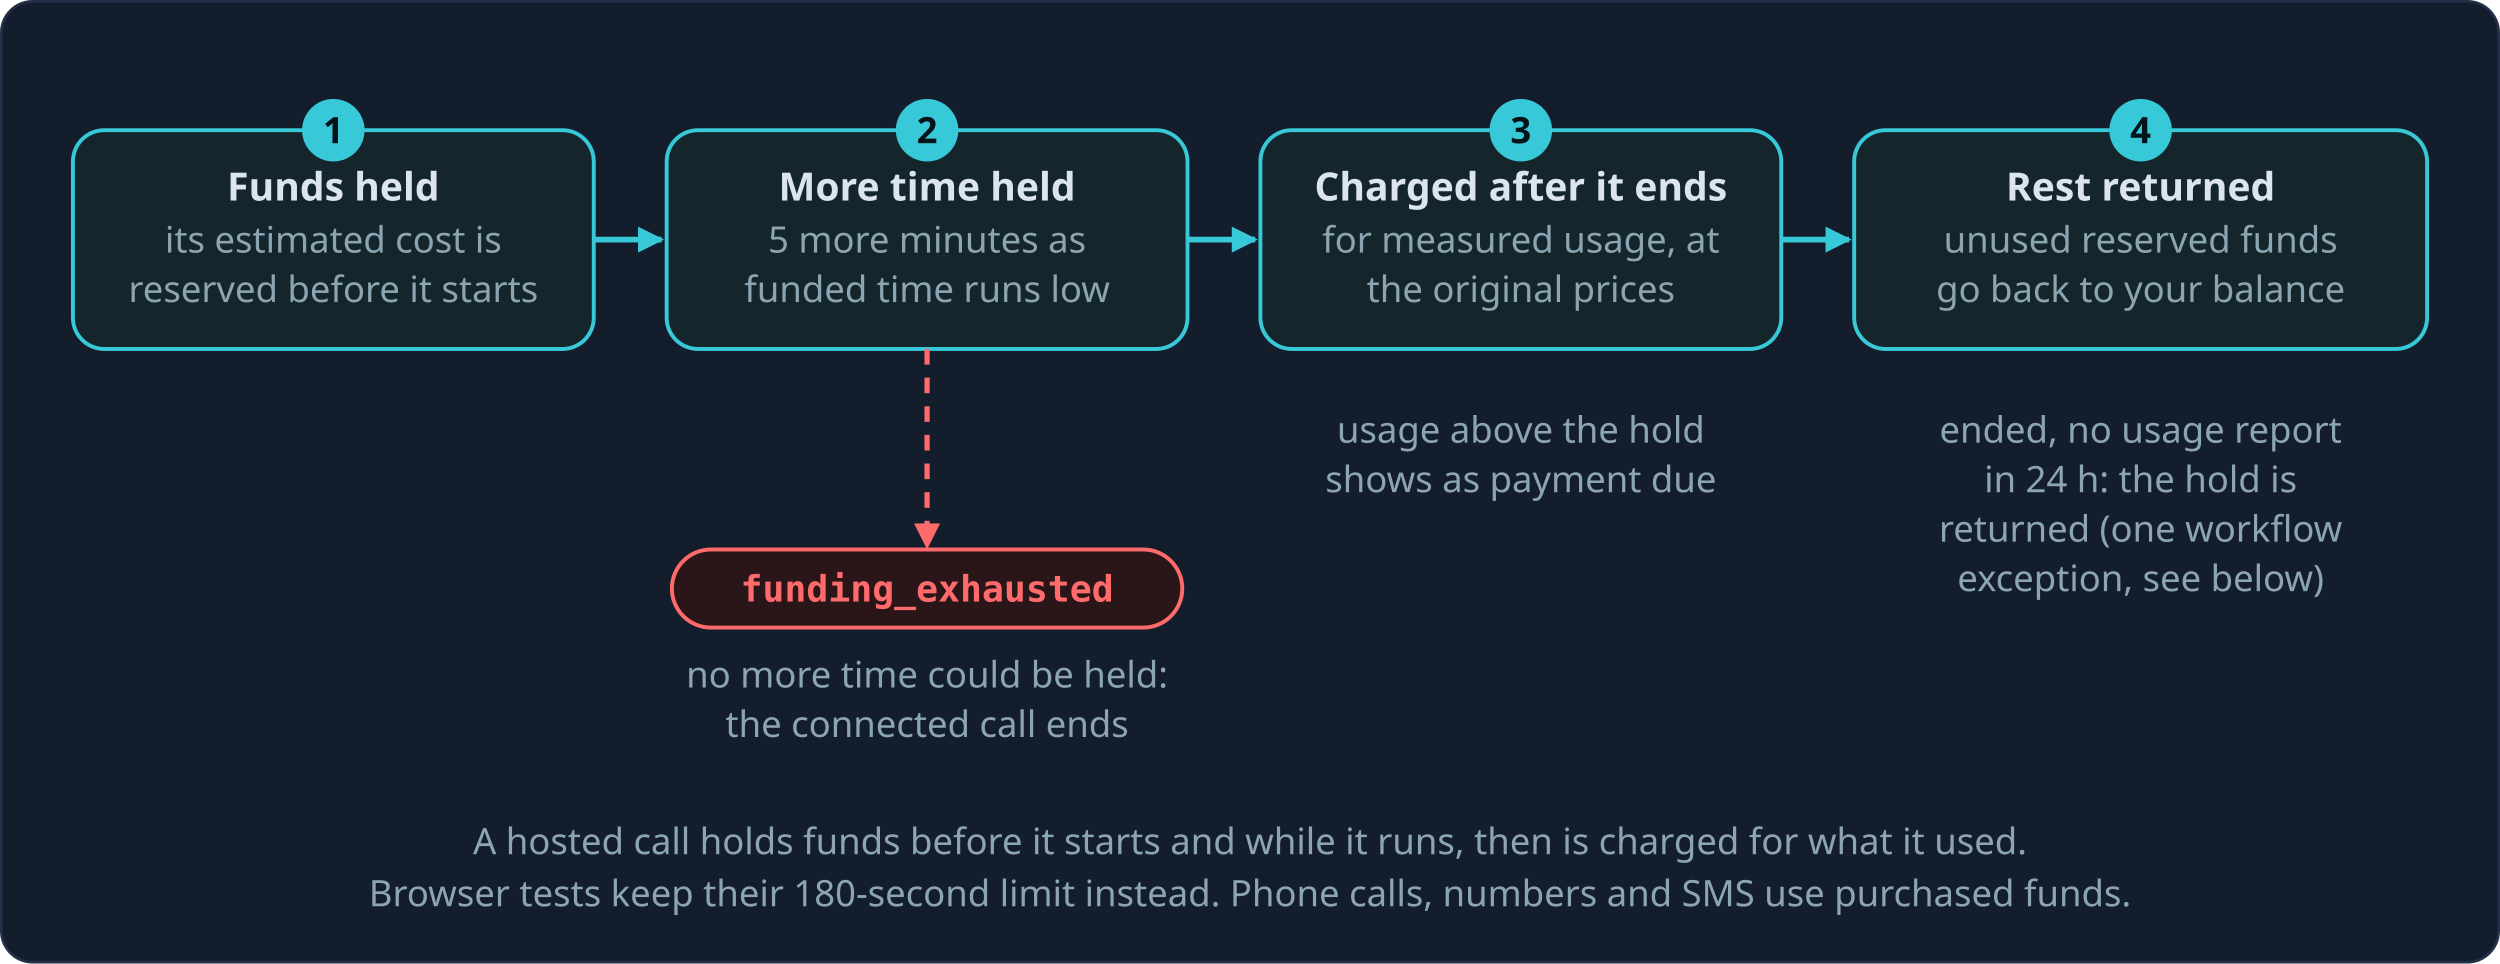
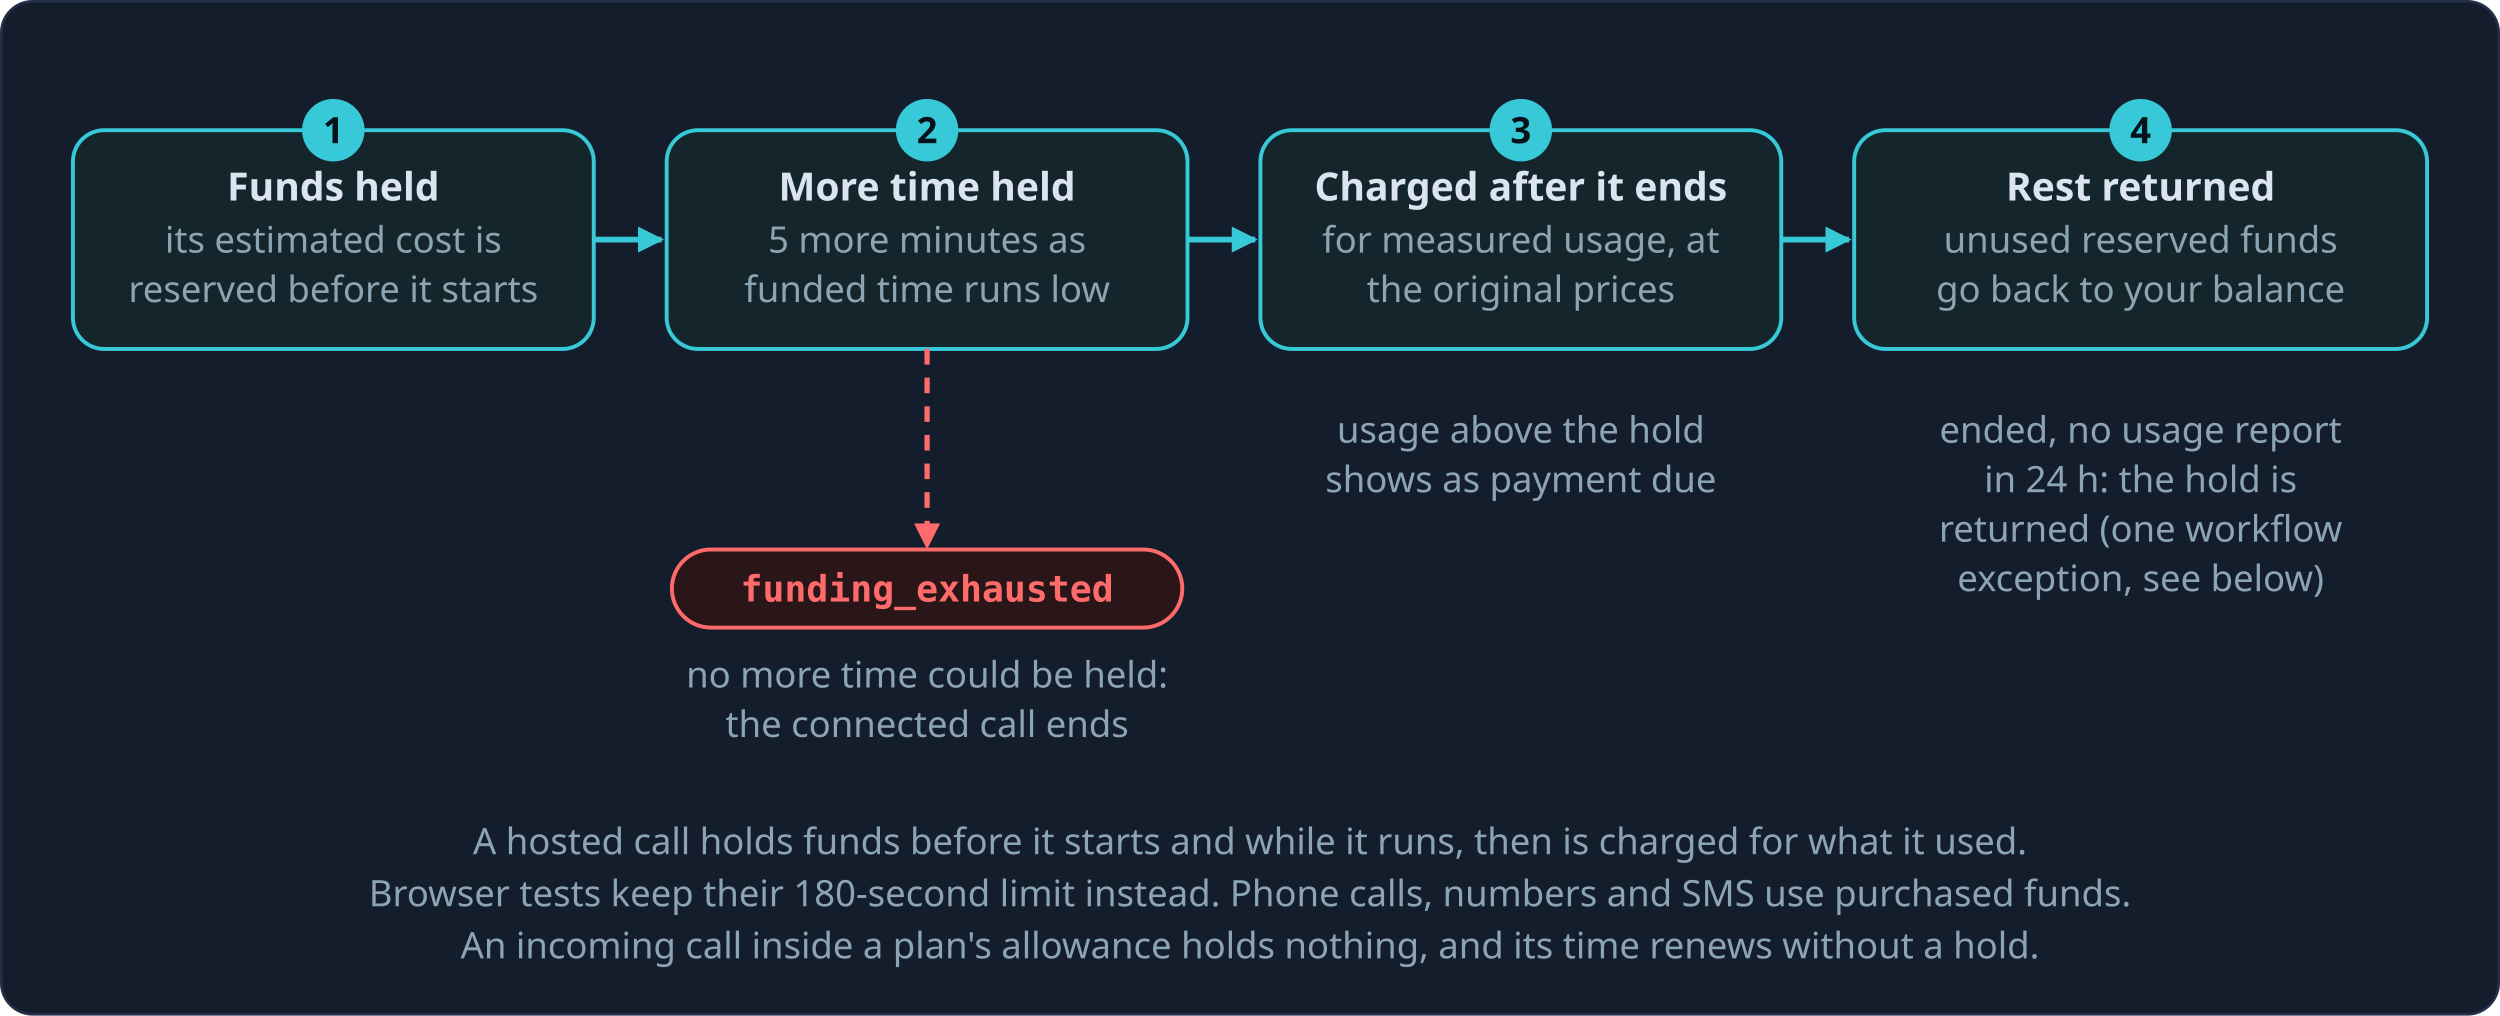
- <svg xmlns="http://www.w3.org/2000/svg" viewBox="0 0 960 370" width="960" height="370" role="img" aria-label="A hosted call first holds its estimated cost from your funds, and holds another five minutes each time its funded time runs low; if no more time can be held the call ends as completed with funding_exhausted. When the call ends it is charged for its measured usage at its original prices and the unused part of the hold is returned; usage above the hold shows as payment due, and an ended call with no usage report after 24 hours has its hold returned without a charge, with one exception for workflow calls explained below. Browser tests do not renew; they keep their 180-second limit. Phone calls, numbers and SMS use purchased funds." font-family="'Geist Variable', ui-sans-serif, system-ui, sans-serif">
+ <svg xmlns="http://www.w3.org/2000/svg" viewBox="0 0 960 390" width="960" height="390" role="img" aria-label="A hosted call first holds its estimated cost from your funds, and holds another five minutes each time its funded time runs low; if no more time can be held the call ends as completed with funding_exhausted. When the call ends it is charged for its measured usage at its original prices and the unused part of the hold is returned; usage above the hold shows as payment due, and an ended call with no usage report after 24 hours has its hold returned without a charge, with one exception for workflow calls explained below. Browser tests do not renew; they keep their 180-second limit. Phone calls, numbers and SMS use purchased funds; an incoming call inside a plan's allowance holds nothing." font-family="'Geist Variable', ui-sans-serif, system-ui, sans-serif">
  <defs>
    <marker id="h-main" viewBox="0 0 10 10" refX="9" refY="5" markerWidth="10" markerHeight="10" markerUnits="userSpaceOnUse" orient="auto-start-reverse">
      <path d="M0,0 L10,5 L0,10 z" fill="#37c9d8" />
    </marker>
    <marker id="h-sec" viewBox="0 0 10 10" refX="9" refY="5" markerWidth="10" markerHeight="10" markerUnits="userSpaceOnUse" orient="auto-start-reverse">
      <path d="M0,0 L10,5 L0,10 z" fill="#8492a8" />
    </marker>
    <marker id="h-fail" viewBox="0 0 10 10" refX="9" refY="5" markerWidth="10" markerHeight="10" markerUnits="userSpaceOnUse" orient="auto-start-reverse">
      <path d="M0,0 L10,5 L0,10 z" fill="#ff6b6b" />
    </marker>
  </defs>
-   <rect x="0.5" y="0.5" width="959" height="369" rx="12" fill="#141d2c" stroke="#243049" stroke-width="1" />
+   <rect x="0.5" y="0.5" width="959" height="389" rx="12" fill="#141d2c" stroke="#243049" stroke-width="1" />
  <rect x="28" y="50" width="200" height="84" rx="12" fill="#14262b" stroke="#37c9d8" stroke-width="1.5" />
  <text x="128.0" y="77.0" font-size="15" fill="#dbe4f0" text-anchor="middle" font-weight="600">Funds held</text>
  <text x="128.0" y="97.0" font-size="14" fill="#8ca5b2" text-anchor="middle">its estimated cost is</text>
  <text x="128.0" y="116.0" font-size="14" fill="#8ca5b2" text-anchor="middle">reserved before it starts</text>
  <circle cx="128.0" cy="50" r="12" fill="#37c9d8" />
  <text x="128.0" y="55.0" font-size="14" fill="#04121a" text-anchor="middle" font-weight="700">1</text>
  <rect x="256" y="50" width="200" height="84" rx="12" fill="#14262b" stroke="#37c9d8" stroke-width="1.5" />
  <text x="356.0" y="77.0" font-size="15" fill="#dbe4f0" text-anchor="middle" font-weight="600">More time held</text>
  <text x="356.0" y="97.0" font-size="14" fill="#8ca5b2" text-anchor="middle">5 more minutes as</text>
  <text x="356.0" y="116.0" font-size="14" fill="#8ca5b2" text-anchor="middle">funded time runs low</text>
  <circle cx="356.0" cy="50" r="12" fill="#37c9d8" />
  <text x="356.0" y="55.0" font-size="14" fill="#04121a" text-anchor="middle" font-weight="700">2</text>
  <rect x="484" y="50" width="200" height="84" rx="12" fill="#14262b" stroke="#37c9d8" stroke-width="1.5" />
  <text x="584.0" y="77.0" font-size="15" fill="#dbe4f0" text-anchor="middle" font-weight="600">Charged after it ends</text>
  <text x="584.0" y="97.0" font-size="14" fill="#8ca5b2" text-anchor="middle">for measured usage, at</text>
  <text x="584.0" y="116.0" font-size="14" fill="#8ca5b2" text-anchor="middle">the original prices</text>
  <circle cx="584.0" cy="50" r="12" fill="#37c9d8" />
  <text x="584.0" y="55.0" font-size="14" fill="#04121a" text-anchor="middle" font-weight="700">3</text>
  <rect x="712" y="50" width="220" height="84" rx="12" fill="#14262b" stroke="#37c9d8" stroke-width="1.5" />
  <text x="822.0" y="77.0" font-size="15" fill="#dbe4f0" text-anchor="middle" font-weight="600">Rest returned</text>
  <text x="822.0" y="97.0" font-size="14" fill="#8ca5b2" text-anchor="middle">unused reserved funds</text>
  <text x="822.0" y="116.0" font-size="14" fill="#8ca5b2" text-anchor="middle">go back to your balance</text>
  <circle cx="822.0" cy="50" r="12" fill="#37c9d8" />
  <text x="822.0" y="55.0" font-size="14" fill="#04121a" text-anchor="middle" font-weight="700">4</text>
  <path d="M228,92 L254,92" fill="none" stroke="#37c9d8" stroke-width="2.2" stroke-linejoin="round" marker-end="url(#h-main)" />
  <path d="M456,92 L482,92" fill="none" stroke="#37c9d8" stroke-width="2.2" stroke-linejoin="round" marker-end="url(#h-main)" />
  <path d="M684,92 L710,92" fill="none" stroke="#37c9d8" stroke-width="2.2" stroke-linejoin="round" marker-end="url(#h-main)" />
  <path d="M356.0,134 L356.0,210" fill="none" stroke="#ff6b6b" stroke-width="2" stroke-linejoin="round" stroke-dasharray="6 5" marker-end="url(#h-fail)" />
  <rect x="258.0" y="211.0" width="196" height="30" rx="15.0" fill="#2a1618" stroke="#ff6b6b" stroke-width="1.5" />
  <text x="356.0" y="231.0" font-size="14" fill="#ff6b6b" text-anchor="middle" font-weight="600" font-family="'JetBrains Mono Variable', ui-monospace, Menlo, monospace">funding_exhausted</text>
  <text x="356.0" y="264.0" font-size="14" fill="#8ca5b2" text-anchor="middle">no more time could be held:</text>
  <text x="356.0" y="283.0" font-size="14" fill="#8ca5b2" text-anchor="middle">the connected call ends</text>
  <text x="584.0" y="170.0" font-size="14" fill="#8ca5b2" text-anchor="middle">usage above the hold</text>
  <text x="584.0" y="189.0" font-size="14" fill="#8ca5b2" text-anchor="middle">shows as payment due</text>
  <text x="822.0" y="170.0" font-size="14" fill="#8ca5b2" text-anchor="middle">ended, no usage report</text>
  <text x="822.0" y="189.0" font-size="14" fill="#8ca5b2" text-anchor="middle">in 24 h: the hold is</text>
  <text x="822.0" y="208.0" font-size="14" fill="#8ca5b2" text-anchor="middle">returned (one workflow</text>
  <text x="822.0" y="227.0" font-size="14" fill="#8ca5b2" text-anchor="middle">exception, see below)</text>
  <text x="480.0" y="328.0" font-size="14" fill="#8ca5b2" text-anchor="middle">A hosted call holds funds before it starts and while it runs, then is charged for what it used.</text>
  <text x="480.0" y="348.0" font-size="14" fill="#8ca5b2" text-anchor="middle">Browser tests keep their 180-second limit instead. Phone calls, numbers and SMS use purchased funds.</text>
+   <text x="480.0" y="368.0" font-size="14" fill="#8ca5b2" text-anchor="middle">An incoming call inside a plan's allowance holds nothing, and its time renews without a hold.</text>
</svg>
